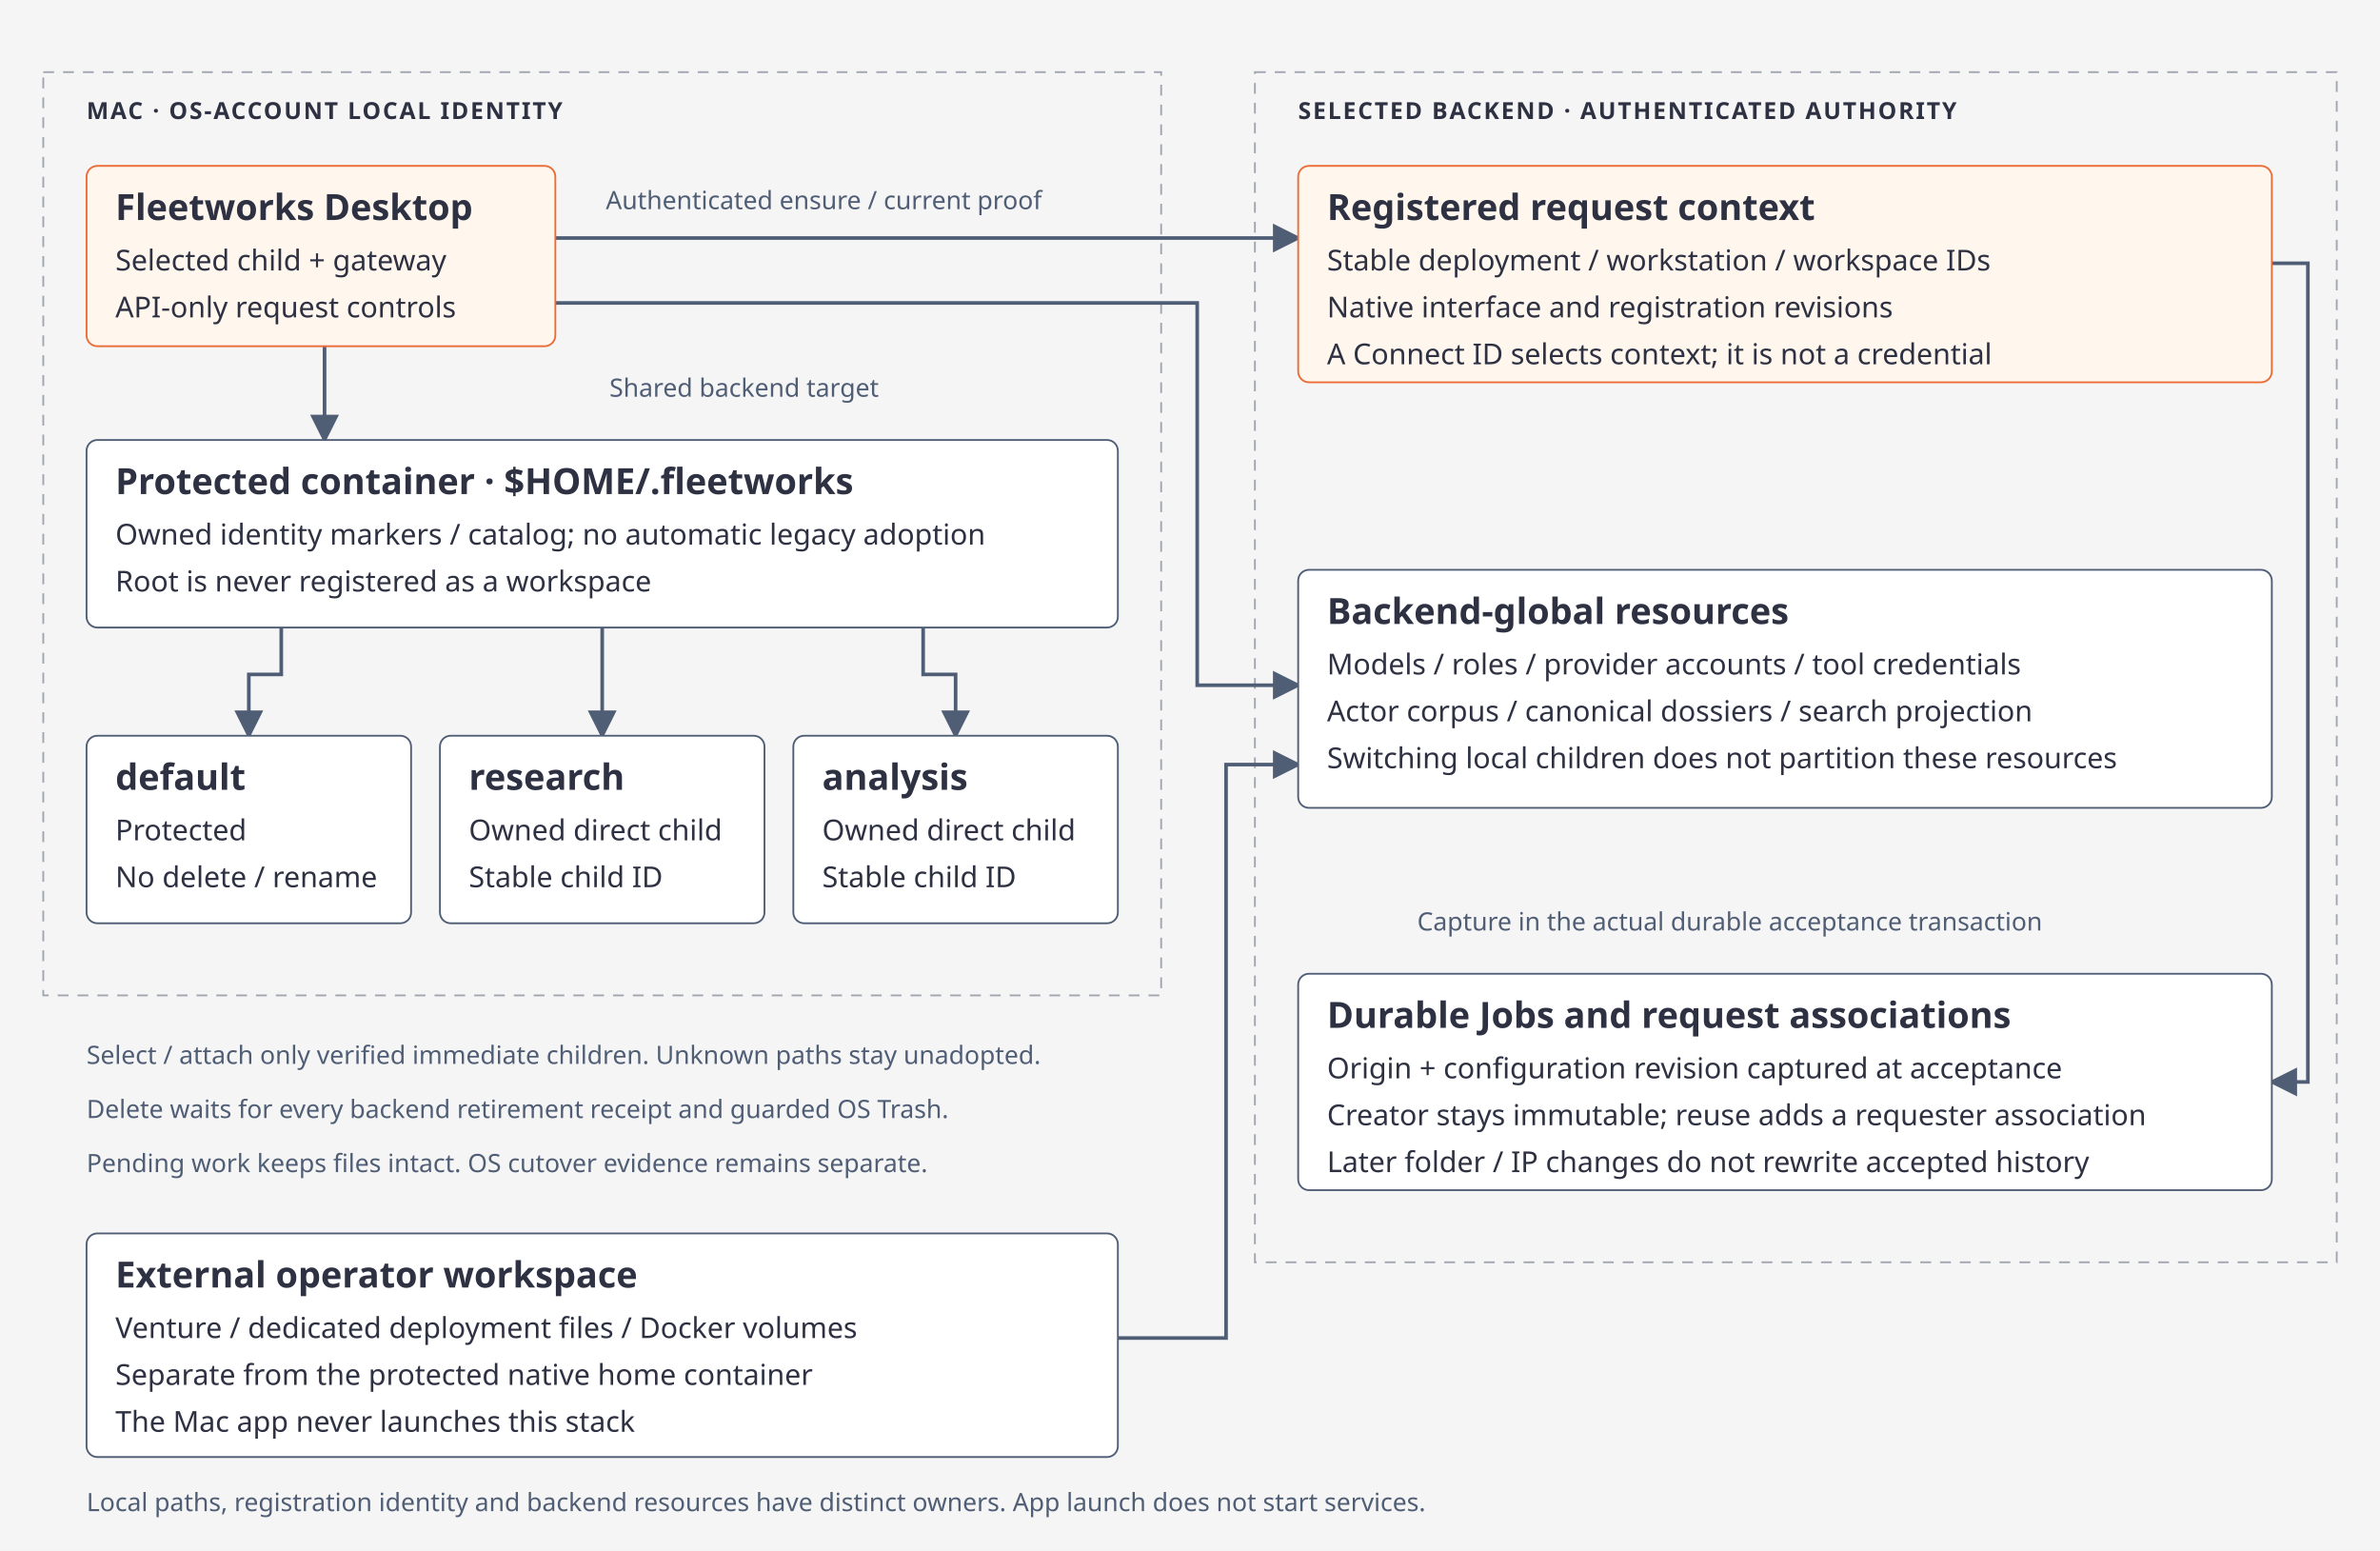
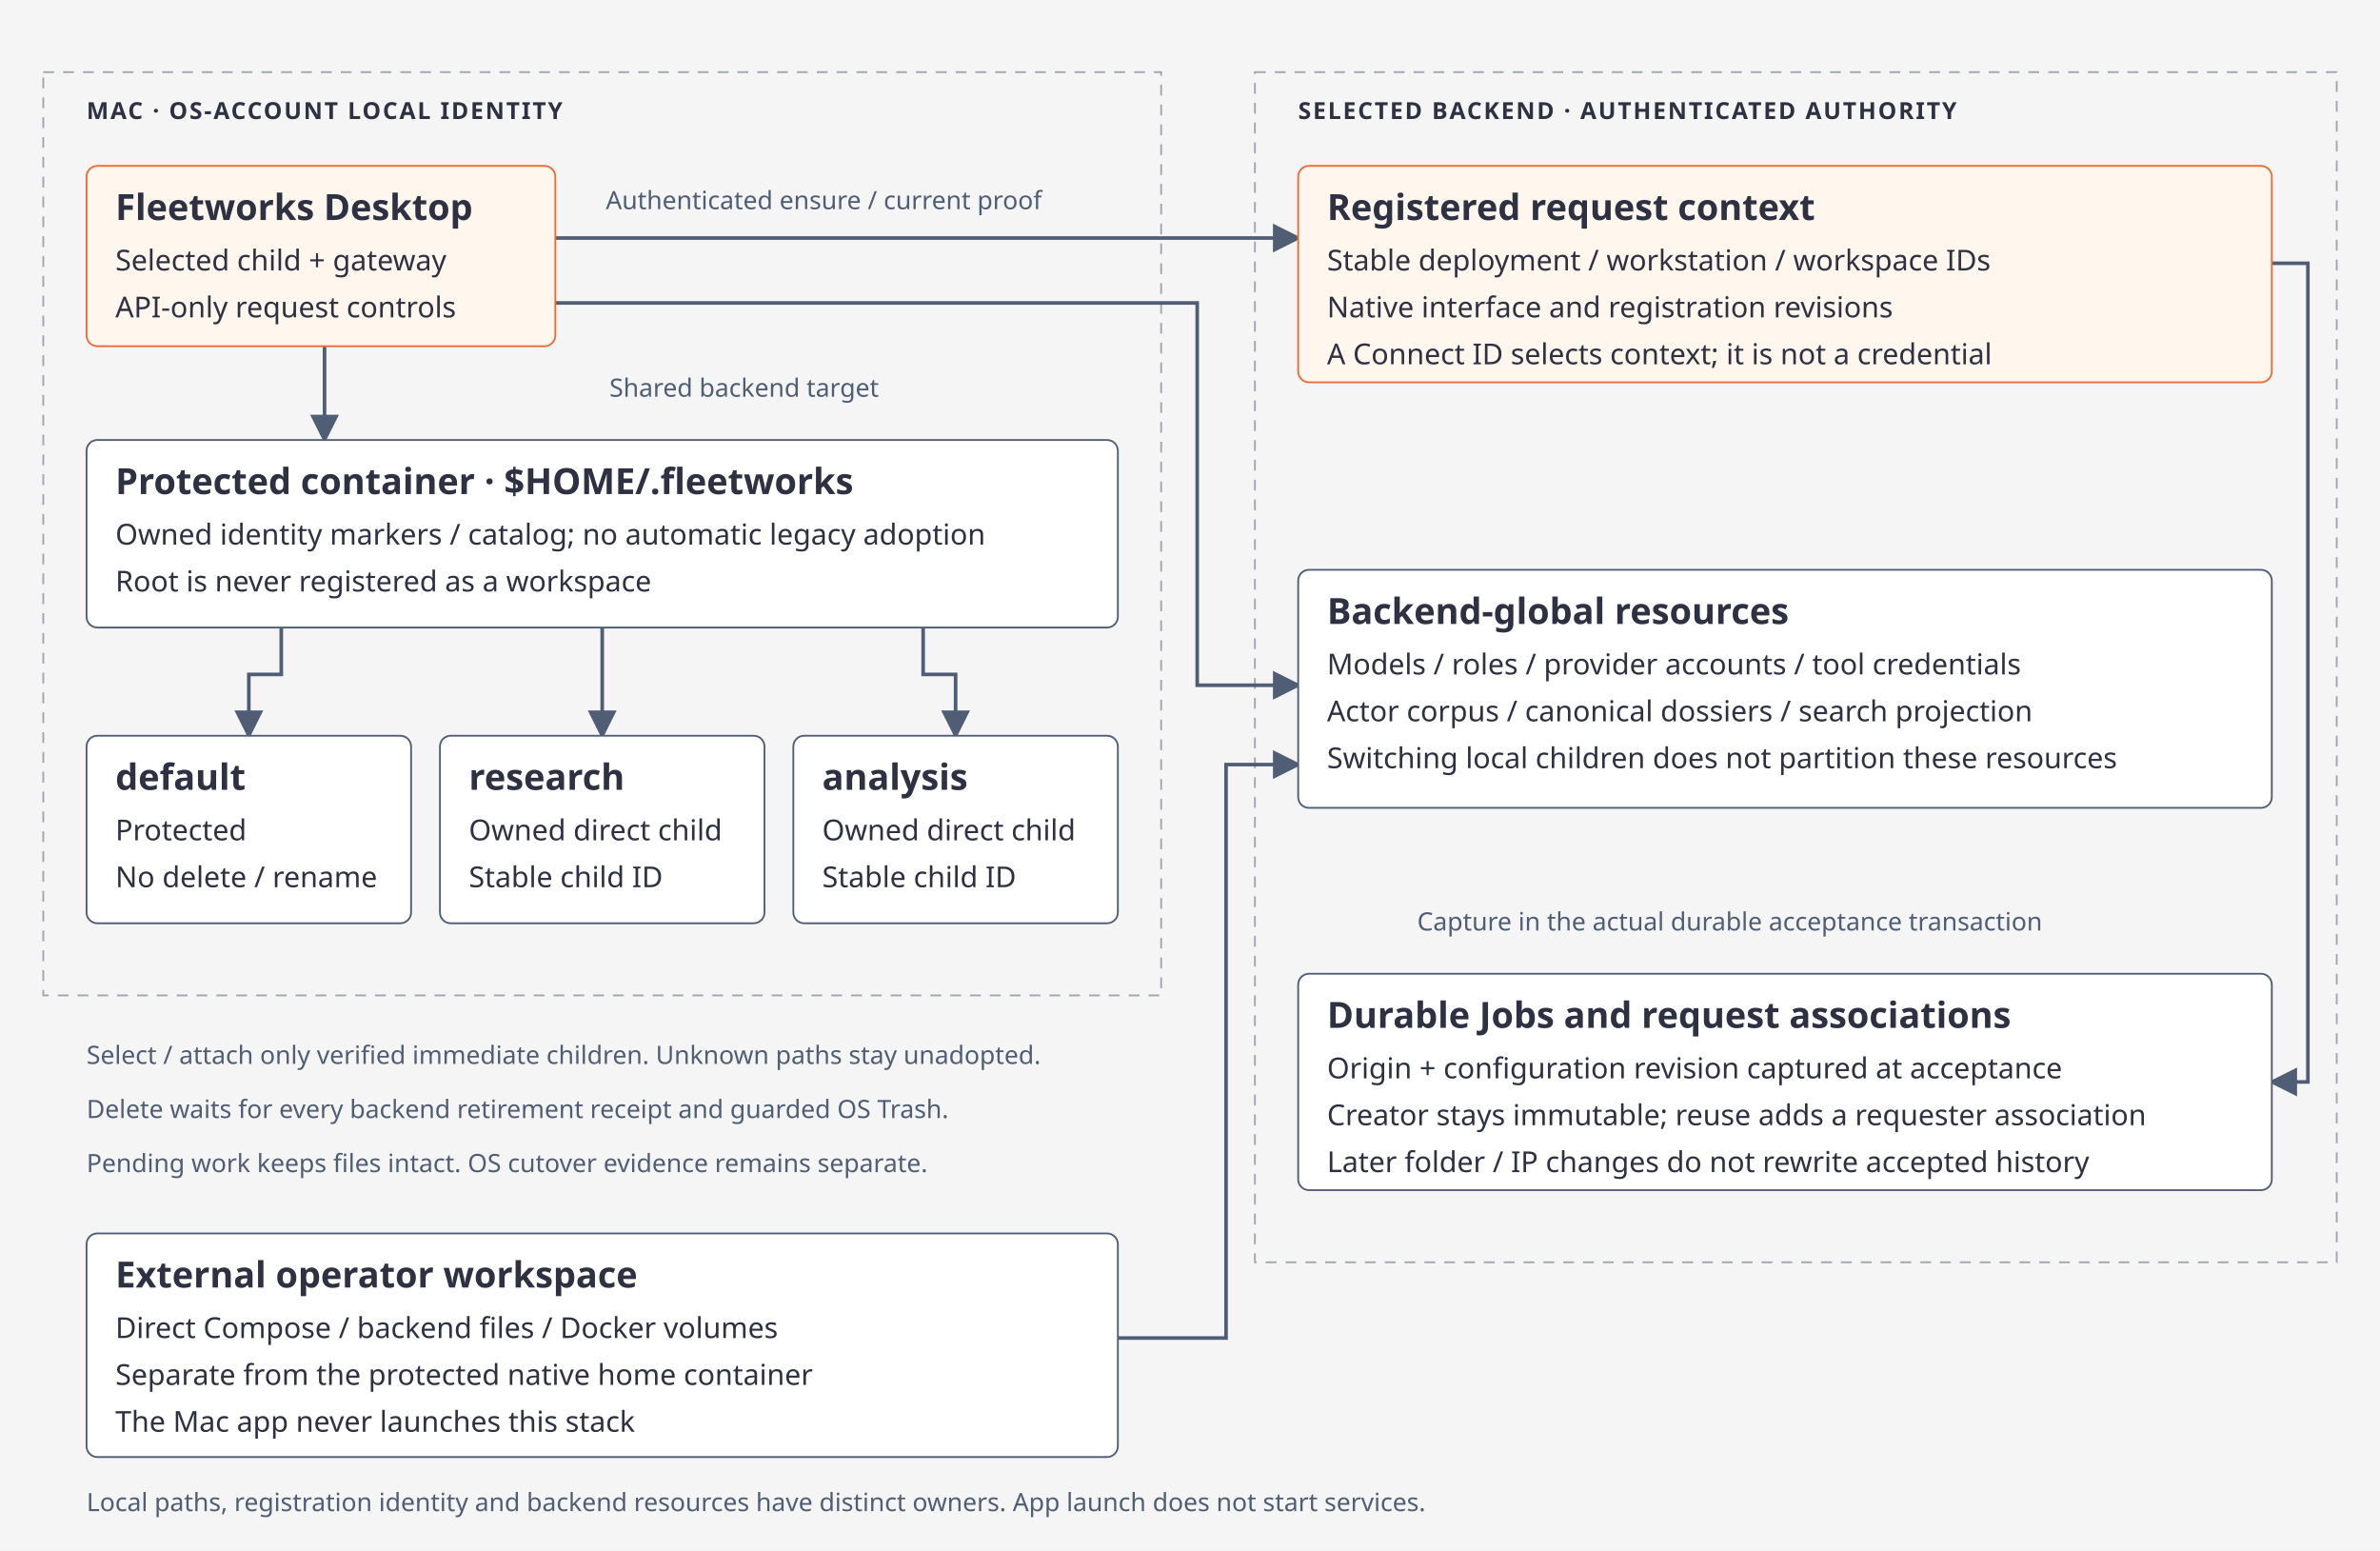
<svg xmlns="http://www.w3.org/2000/svg" viewBox="0 0 1320 860" role="img" aria-labelledby="workspace-title workspace-desc">
  <defs>
    <marker id="workspace-arrow" markerWidth="8" markerHeight="8" refX="7" refY="4" orient="auto">
      <path d="M0 0L8 4L0 8Z" fill="#4f5d75" />
    </marker>
  </defs>
  <style>text{font-family:Geist,system-ui,sans-serif;fill:#2d3142}.label{font-size:20px;font-weight:600}.note{font-size:16px}.zone{font-size:13px;font-weight:600;letter-spacing:1px}.node{fill:#fff;stroke:#4f5d75}.accent{fill:#fff6ed;stroke:#eb6c36}.edge{fill:none;stroke:#4f5d75;stroke-width:2;marker-end:url(#workspace-arrow)}.minor{fill:#4f5d75;font-size:14px}</style>
  <rect width="1320" height="860" fill="#f5f5f5" />
  <path d="M24 40H644V552H24Z M696 40H1296V700H696Z" fill="none" stroke="#a0a5b0" stroke-dasharray="6 5" />
  <text x="48" y="66" class="zone">MAC · OS-ACCOUNT LOCAL IDENTITY</text>
  <text x="720" y="66" class="zone">SELECTED BACKEND · AUTHENTICATED AUTHORITY</text>
  <path d="M180 192V244" class="edge" />
  <path d="M156 348V374H138V408" class="edge" />
  <path d="M334 348V408" class="edge" />
  <path d="M512 348V374H530V408" class="edge" />
  <path d="M308 132H720" class="edge" />
  <path d="M308 168H664V380H720" class="edge" />
  <path d="M1260 146H1280V600H1260" class="edge" />
  <path d="M620 742H680V424H720" class="edge" />
  <rect x="48" y="92" width="260" height="100" rx="6" class="accent" />
  <text x="64" y="122" class="label">Fleetworks Desktop</text>
  <text x="64" y="150" class="note">Selected child + gateway</text>
  <text x="64" y="176" class="note">API-only request controls</text>
  <rect x="48" y="244" width="572" height="104" rx="6" class="node" />
  <text x="64" y="274" class="label">Protected container · $HOME/.fleetworks</text>
  <text x="64" y="302" class="note">Owned identity markers / catalog; no automatic legacy adoption</text>
  <text x="64" y="328" class="note">Root is never registered as a workspace</text>
  <rect x="48" y="408" width="180" height="104" rx="6" class="node" />
  <text x="64" y="438" class="label">default</text>
  <text x="64" y="466" class="note">Protected</text>
  <text x="64" y="492" class="note">No delete / rename</text>
  <rect x="244" y="408" width="180" height="104" rx="6" class="node" />
  <text x="260" y="438" class="label">research</text>
  <text x="260" y="466" class="note">Owned direct child</text>
  <text x="260" y="492" class="note">Stable child ID</text>
  <rect x="440" y="408" width="180" height="104" rx="6" class="node" />
  <text x="456" y="438" class="label">analysis</text>
  <text x="456" y="466" class="note">Owned direct child</text>
  <text x="456" y="492" class="note">Stable child ID</text>
  <rect x="720" y="92" width="540" height="120" rx="6" class="accent" />
  <text x="736" y="122" class="label">Registered request context</text>
  <text x="736" y="150" class="note">Stable deployment / workstation / workspace IDs</text>
  <text x="736" y="176" class="note">Native interface and registration revisions</text>
  <text x="736" y="202" class="note">A Connect ID selects context; it is not a credential</text>
  <rect x="720" y="316" width="540" height="132" rx="6" class="node" />
  <text x="736" y="346" class="label">Backend-global resources</text>
  <text x="736" y="374" class="note">Models / roles / provider accounts / tool credentials</text>
  <text x="736" y="400" class="note">Actor corpus / canonical dossiers / search projection</text>
  <text x="736" y="426" class="note">Switching local children does not partition these resources</text>
  <rect x="720" y="540" width="540" height="120" rx="6" class="node" />
  <text x="736" y="570" class="label">Durable Jobs and request associations</text>
  <text x="736" y="598" class="note">Origin + configuration revision captured at acceptance</text>
  <text x="736" y="624" class="note">Creator stays immutable; reuse adds a requester association</text>
  <text x="736" y="650" class="note">Later folder / IP changes do not rewrite accepted history</text>
  <rect x="48" y="684" width="572" height="124" rx="6" class="node" />
  <text x="64" y="714" class="label">External operator workspace</text>
-   <text x="64" y="742" class="note">Venture / dedicated deployment files / Docker volumes</text>
+   <text x="64" y="742" class="note">Direct Compose / backend files / Docker volumes</text>
  <text x="64" y="768" class="note">Separate from the protected native home container</text>
  <text x="64" y="794" class="note">The Mac app never launches this stack</text>
  <text x="336" y="116" class="minor">Authenticated ensure / current proof</text>
  <text x="338" y="220" class="minor">Shared backend target</text>
  <text x="786" y="516" class="minor">Capture in the actual durable acceptance transaction</text>
  <text x="48" y="590" class="minor">Select / attach only verified immediate children. Unknown paths stay unadopted.</text>
  <text x="48" y="620" class="minor">Delete waits for every backend retirement receipt and guarded OS Trash.</text>
  <text x="48" y="650" class="minor">Pending work keeps files intact. OS cutover evidence remains separate.</text>
  <text x="48" y="838" class="minor">Local paths, registration identity and backend resources have distinct owners. App launch does not start services.</text>
</svg>
